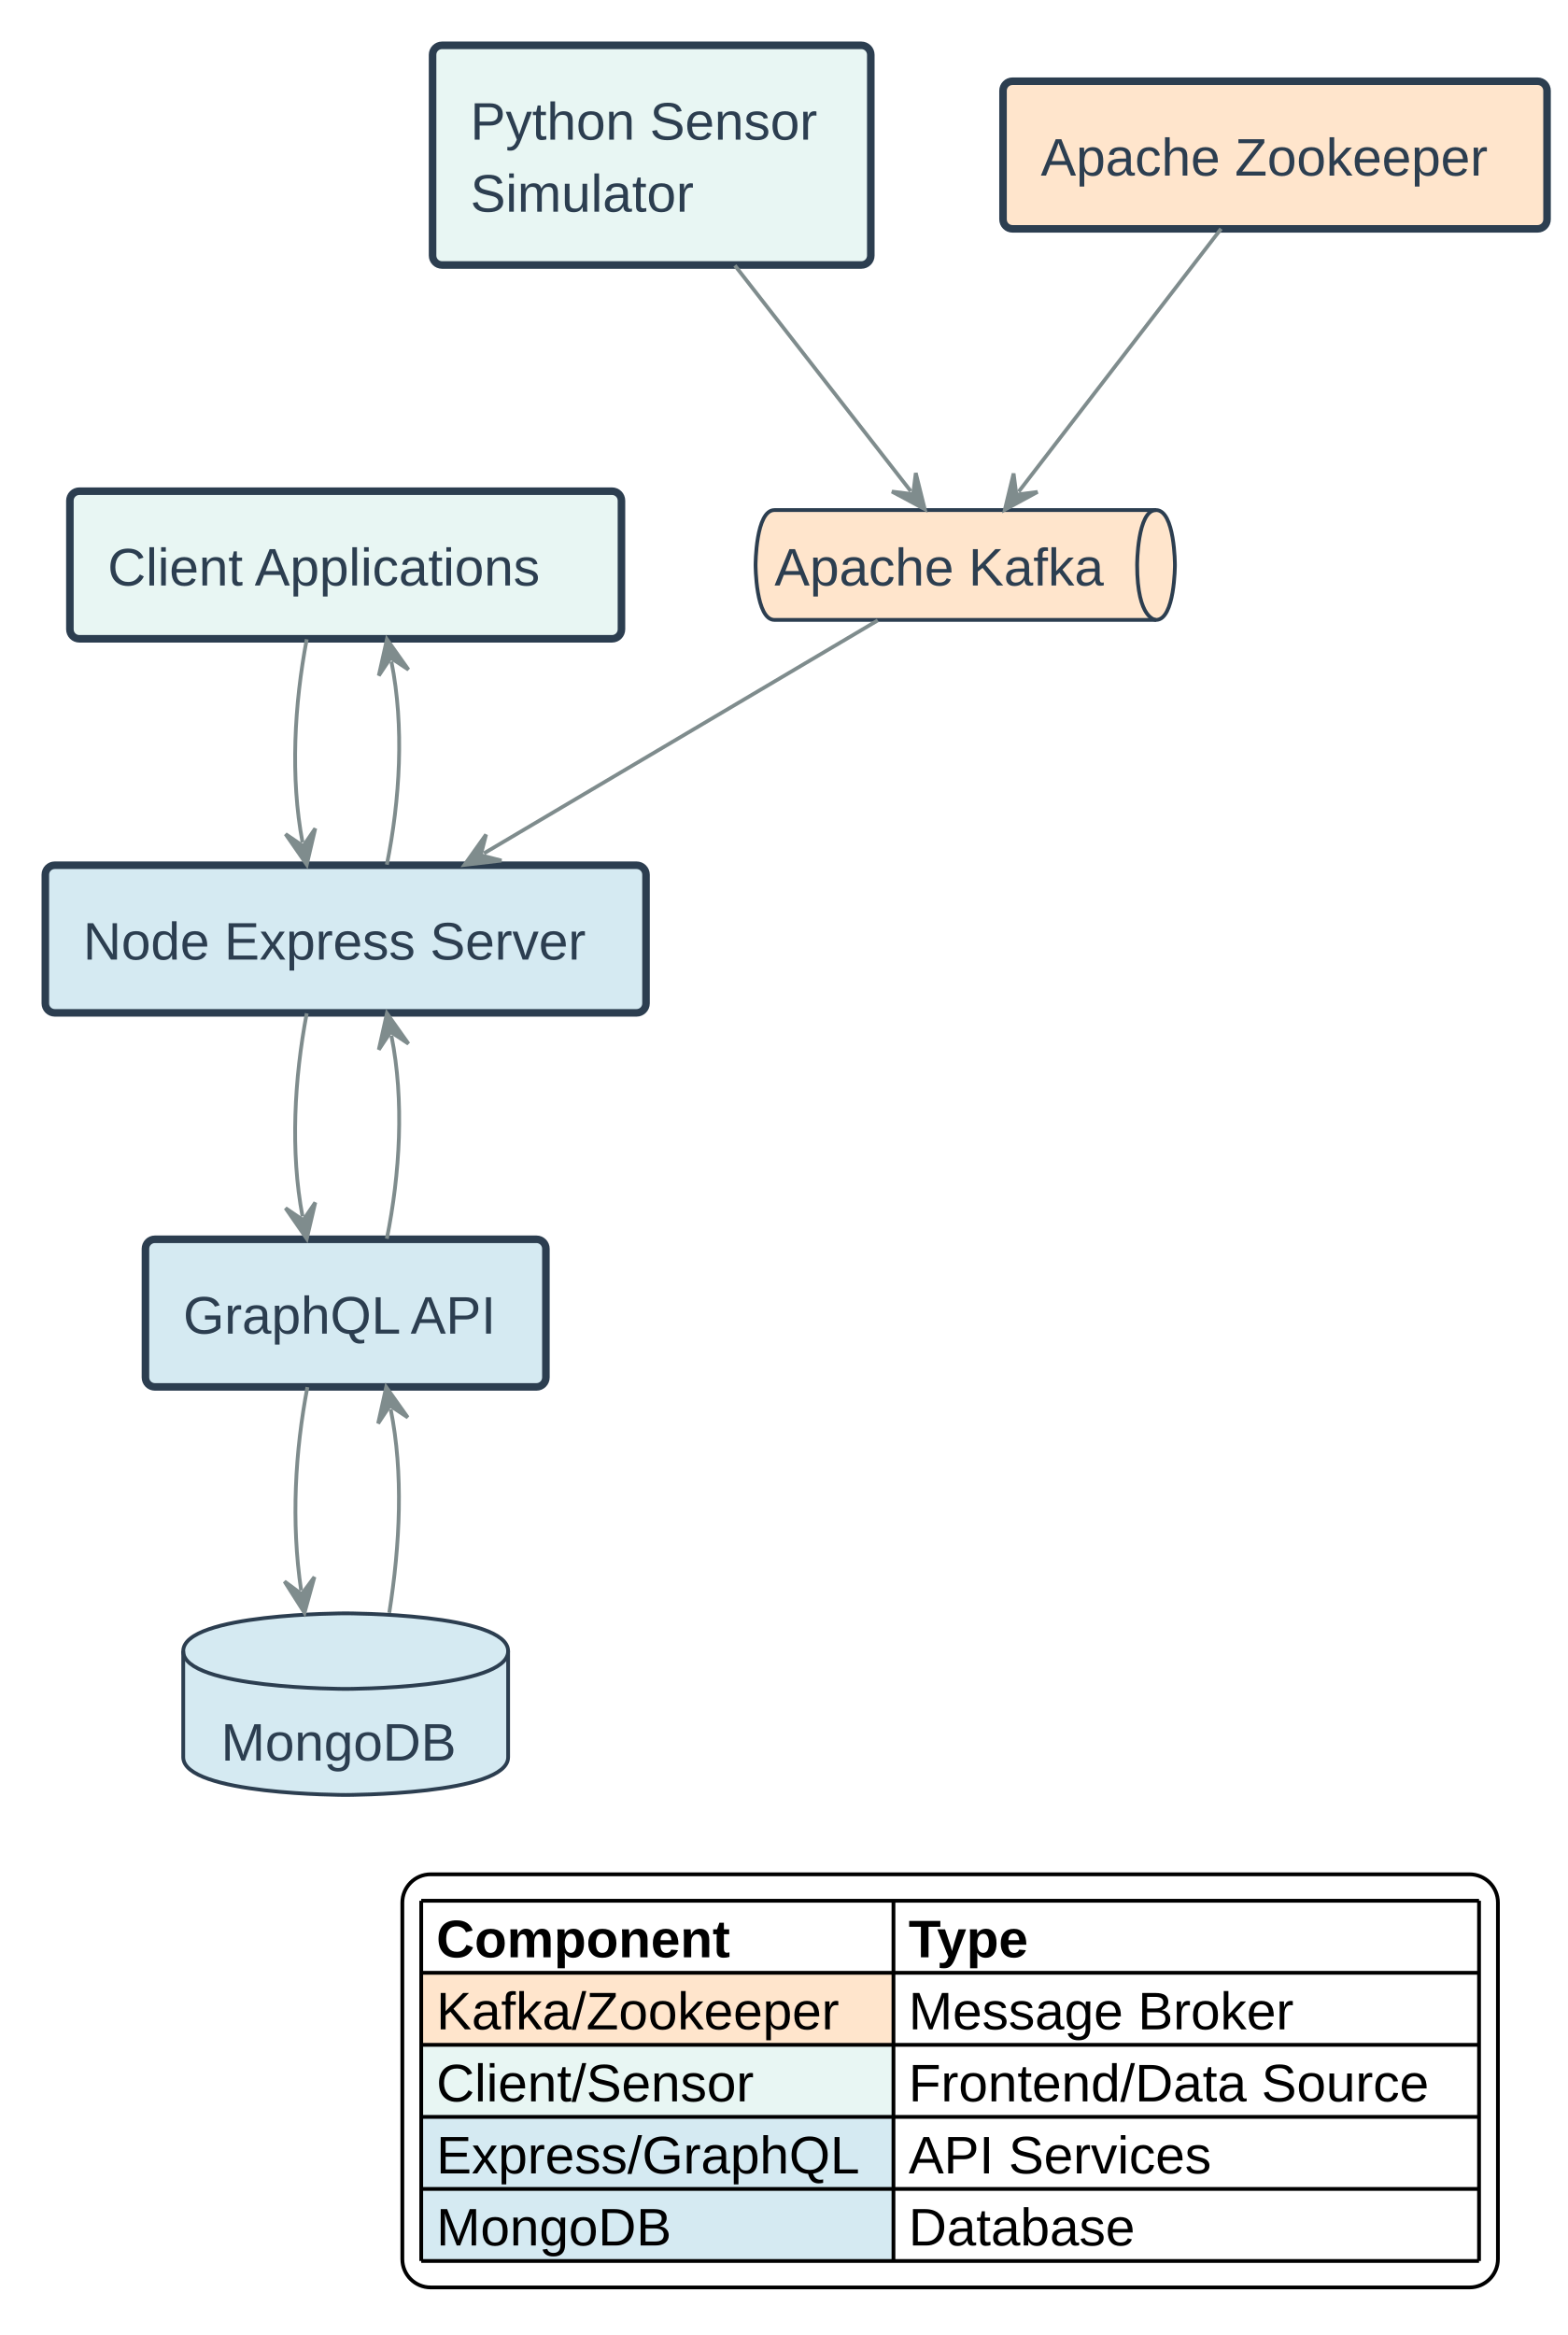
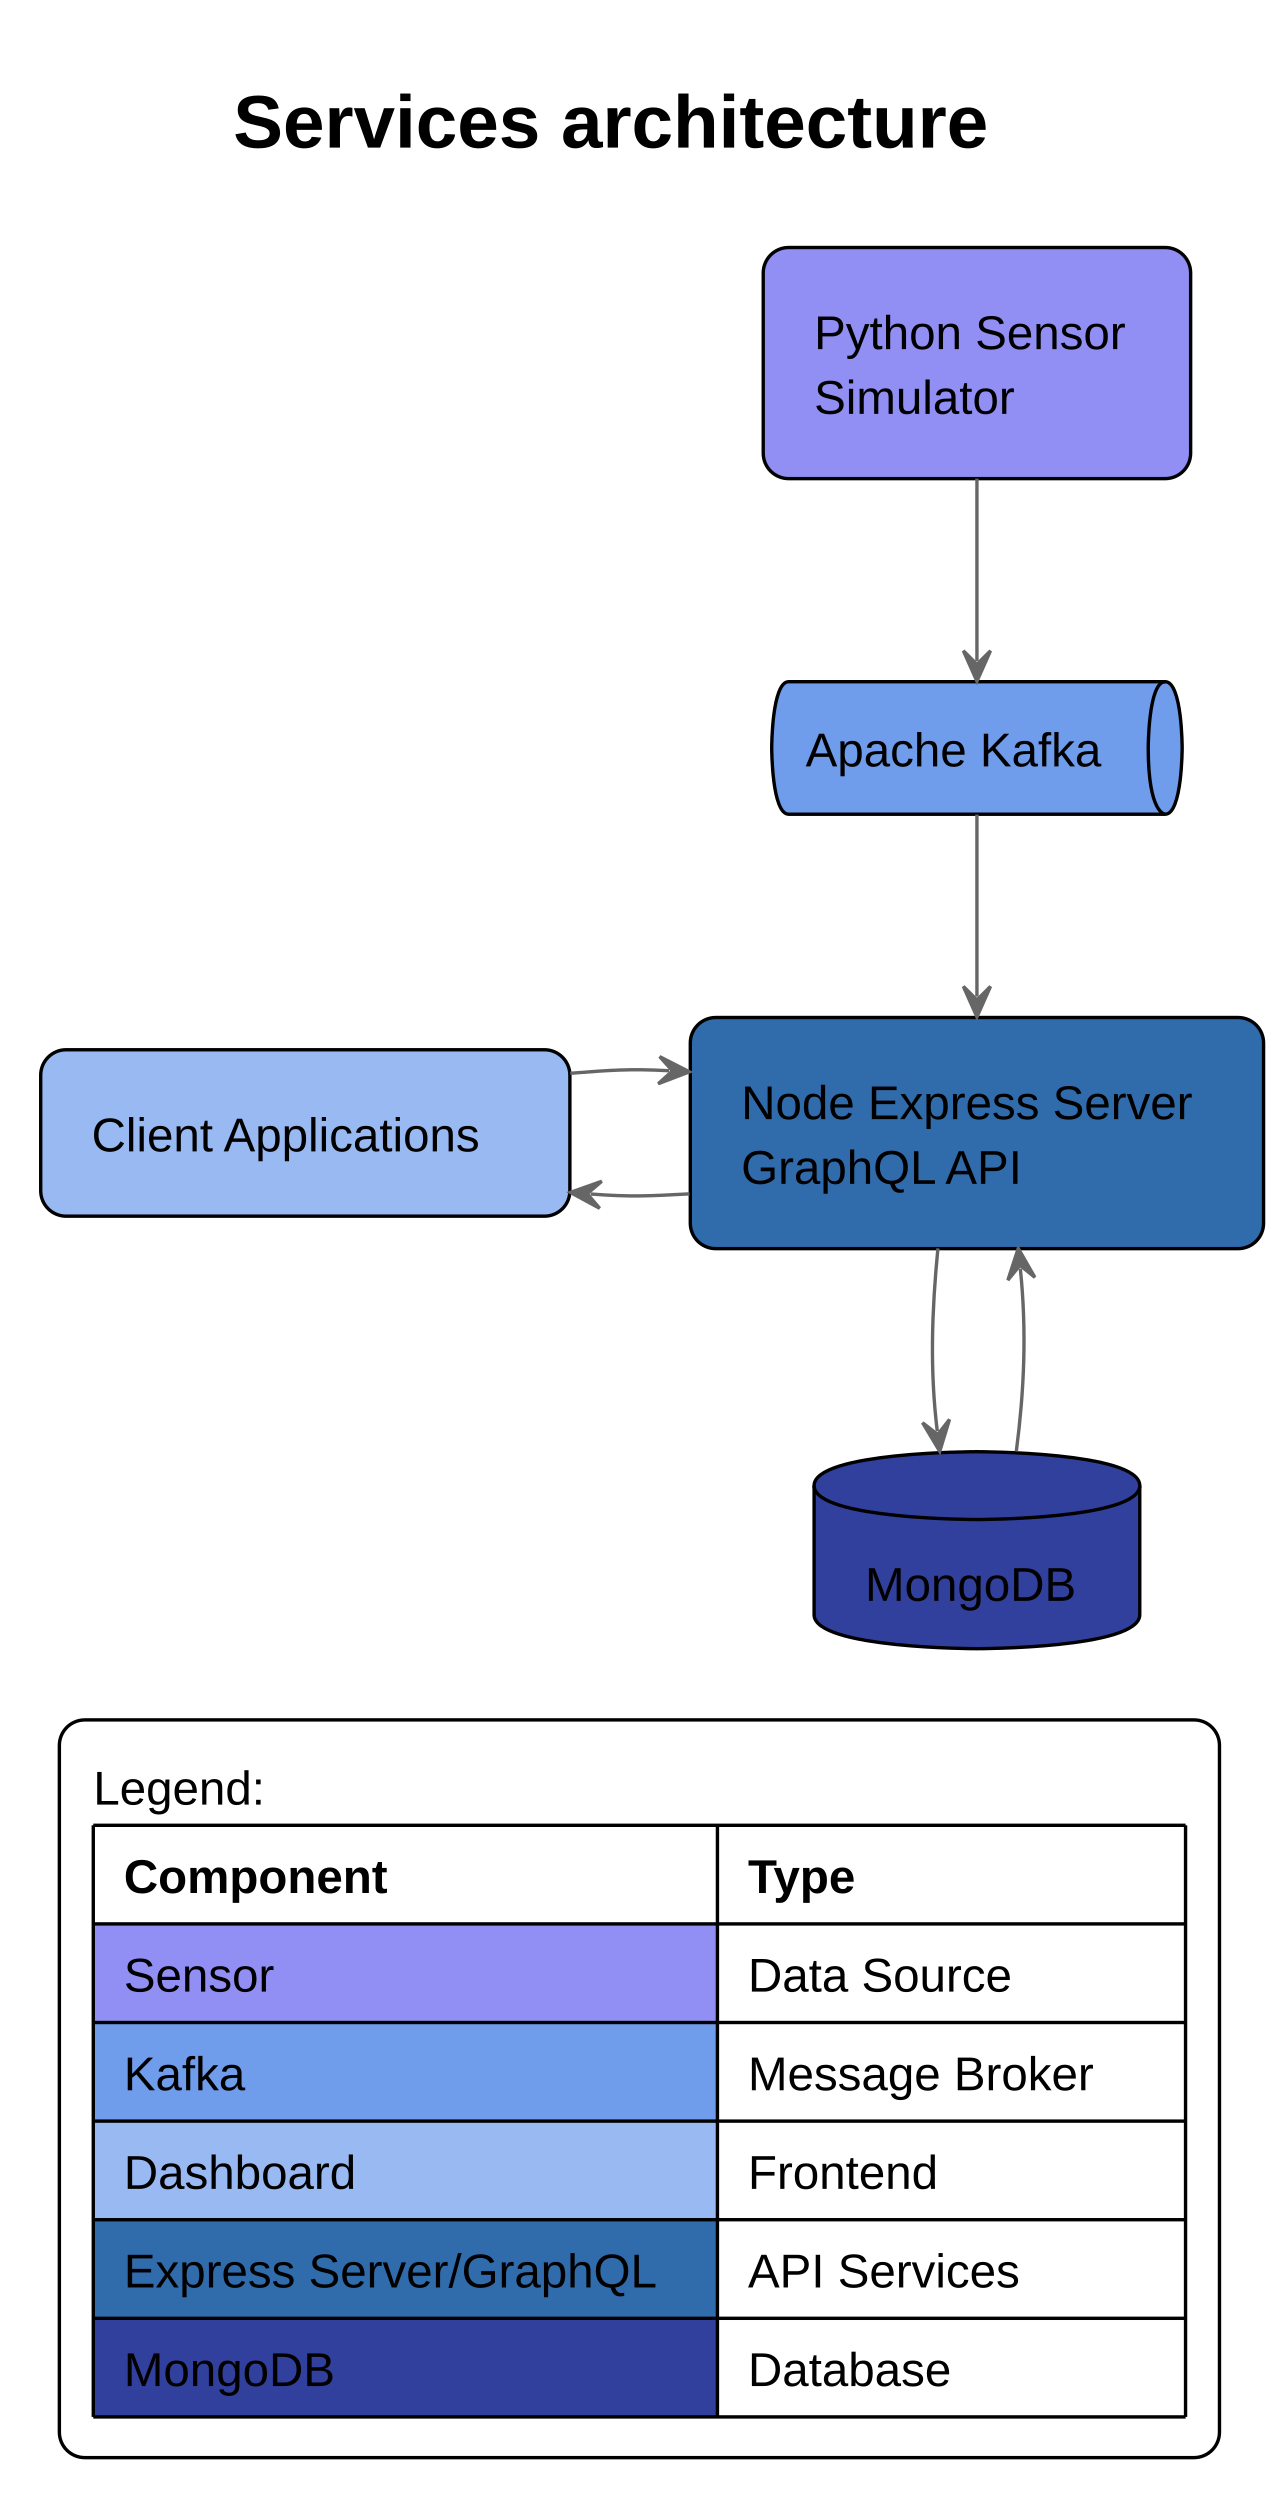
- <svg xmlns="http://www.w3.org/2000/svg" contentStyleType="text/css" height="618px" preserveAspectRatio="none" style="width:415px;height:618px;background:#FFFFFF;" version="1.1" viewBox="0 0 415 618" width="415px" zoomAndPan="magnify">
+ <svg xmlns="http://www.w3.org/2000/svg" contentStyleType="text/css" height="737px" preserveAspectRatio="none" style="width:378px;height:737px;background:#FFFFFF;" version="1.1" viewBox="0 0 378 737" width="378px" zoomAndPan="magnify">
  <defs />
  <g>
-     <g id="elem_client">
-       <rect fill="#E8F6F3" height="39.068" rx="2.5" ry="2.5" style="stroke:#2C3E50;stroke-width:2.0;" width="146" x="18.5" y="130" />
-       <text fill="#2C3E50" font-family="Arial" font-size="14" lengthAdjust="spacing" textLength="126" x="28.5" y="154.966">Client Applications</text>
-     </g>
+     <text fill="#000000" font-family="Arial" font-size="22" font-weight="bold" lengthAdjust="spacing" textLength="232" x="68.75" y="43.518">Services architecture</text>
    <g id="elem_sensor">
-       <rect fill="#E8F6F3" height="58.136" rx="2.5" ry="2.5" style="stroke:#2C3E50;stroke-width:2.0;" width="116" x="114.5" y="12" />
-       <text fill="#2C3E50" font-family="Arial" font-size="14" lengthAdjust="spacing" textLength="96" x="124.5" y="36.966">Python Sensor</text>
-       <text fill="#2C3E50" font-family="Arial" font-size="14" lengthAdjust="spacing" textLength="65" x="124.5" y="56.034">Simulator</text>
+       <rect fill="#918EF4" height="68.136" rx="7.5" ry="7.5" style="stroke:#000000;stroke-width:1.0;" width="126" x="225" y="72.964" />
+       <text fill="#000000" font-family="Arial" font-size="14" lengthAdjust="spacing" textLength="96" x="240" y="102.93">Python Sensor</text>
+       <text fill="#000000" font-family="Arial" font-size="14" lengthAdjust="spacing" textLength="65" x="240" y="121.998">Simulator</text>
    </g>
    <g id="elem_kafka">
-       <path d="M205,135 L306,135 C311,135 311,149.534 311,149.534 C311,149.534 311,164.068 306,164.068 L205,164.068 C200,164.068 200,149.534 200,149.534 C200,149.534 200,135 205,135 " fill="#FFE5CC" style="stroke:#2C3E50;stroke-width:1.0;" />
-       <path d="M306,135 C301,135 301,149.534 301,149.534 C301,164.068 306,164.068 306,164.068 " fill="none" style="stroke:#2C3E50;stroke-width:1.0;" />
-       <text fill="#2C3E50" font-family="Arial" font-size="14" lengthAdjust="spacing" textLength="91" x="205" y="154.966">Apache Kafka</text>
+       <path d="M232.5,200.964 L343.5,200.964 C348.5,200.964 348.5,220.498 348.5,220.498 C348.5,220.498 348.5,240.032 343.5,240.032 L232.5,240.032 C227.5,240.032 227.5,220.498 227.5,220.498 C227.5,220.498 227.5,200.964 232.5,200.964 " fill="#6F9CEB" style="stroke:#000000;stroke-width:1.0;" />
+       <path d="M343.5,200.964 C338.5,200.964 338.5,220.498 338.5,220.498 C338.5,240.032 343.5,240.032 343.5,240.032 " fill="none" style="stroke:#000000;stroke-width:1.0;" />
+       <text fill="#000000" font-family="Arial" font-size="14" lengthAdjust="spacing" textLength="91" x="237.5" y="225.93">Apache Kafka</text>
    </g>
-     <g id="elem_zookeeper">
-       <rect fill="#FFE5CC" height="39.068" rx="2.5" ry="2.5" style="stroke:#2C3E50;stroke-width:2.0;" width="144" x="265.5" y="21.5" />
-       <text fill="#2C3E50" font-family="Arial" font-size="14" lengthAdjust="spacing" textLength="124" x="275.5" y="46.466">Apache Zookeeper</text>
-     </g>
-     <g id="elem_express">
-       <rect fill="#D5EAF2" height="39.068" rx="2.5" ry="2.5" style="stroke:#2C3E50;stroke-width:2.0;" width="159" x="12" y="229" />
-       <text fill="#2C3E50" font-family="Arial" font-size="14" lengthAdjust="spacing" textLength="139" x="22" y="253.966">Node Express Server</text>
-     </g>
-     <g id="elem_graphql">
-       <rect fill="#D5EAF2" height="39.068" rx="2.5" ry="2.5" style="stroke:#2C3E50;stroke-width:2.0;" width="106" x="38.5" y="328" />
-       <text fill="#2C3E50" font-family="Arial" font-size="14" lengthAdjust="spacing" textLength="86" x="48.5" y="352.966">GraphQL API</text>
+     <g id="elem_server">
+       <rect fill="#306BAC" height="68.136" rx="7.5" ry="7.5" style="stroke:#000000;stroke-width:1.0;" width="169" x="203.5" y="299.964" />
+       <text fill="#000000" font-family="Arial" font-size="14" lengthAdjust="spacing" textLength="139" x="218.5" y="329.93">Node Express Server</text>
+       <text fill="#000000" font-family="Arial" font-size="14" lengthAdjust="spacing" textLength="86" x="218.5" y="348.998">GraphQL API</text>
    </g>
    <g id="elem_mongodb">
-       <path d="M48.5,437 C48.5,427 91.5,427 91.5,427 C91.5,427 134.5,427 134.5,437 L134.5,465.068 C134.5,475.068 91.5,475.068 91.5,475.068 C91.5,475.068 48.5,475.068 48.5,465.068 L48.5,437 " fill="#D5EAF2" style="stroke:#2C3E50;stroke-width:1.0;" />
-       <path d="M48.5,437 C48.5,447 91.5,447 91.5,447 C91.5,447 134.5,447 134.5,437 " fill="none" style="stroke:#2C3E50;stroke-width:1.0;" />
-       <text fill="#2C3E50" font-family="Arial" font-size="14" lengthAdjust="spacing" textLength="66" x="58.5" y="465.966">MongoDB</text>
+       <path d="M240,437.964 C240,427.964 288,427.964 288,427.964 C288,427.964 336,427.964 336,437.964 L336,476.032 C336,486.032 288,486.032 288,486.032 C288,486.032 240,486.032 240,476.032 L240,437.964 " fill="#30409C" style="stroke:#000000;stroke-width:1.0;" />
+       <path d="M240,437.964 C240,447.964 288,447.964 288,447.964 C288,447.964 336,447.964 336,437.964 " fill="none" style="stroke:#000000;stroke-width:1.0;" />
+       <text fill="#000000" font-family="Arial" font-size="14" lengthAdjust="spacing" textLength="66" x="255" y="471.93">MongoDB</text>
    </g>
-     <g id="link_client_express">
-       <path d="M81.19,169.2 C77.93,186.38 76.82,205.805 80.079,222.956 " fill="none" id="client-to-express" style="stroke:#7F8C8D;stroke-width:1.0;" />
-       <polygon fill="#7F8C8D" points="81.2,228.85,83.449,219.261,80.266,223.938,75.59,220.755,81.2,228.85" style="stroke:#7F8C8D;stroke-width:1.0;" />
-     </g>
-     <g id="link_express_client">
-       <path d="M102.4,228.85 C105.86,211.7 107.051,192.263 103.601,175.083 " fill="none" id="express-to-client" style="stroke:#7F8C8D;stroke-width:1.0;" />
-       <polygon fill="#7F8C8D" points="102.42,169.2,100.27,178.811,103.404,174.102,108.114,177.236,102.42,169.2" style="stroke:#7F8C8D;stroke-width:1.0;" />
+     <g id="elem_client">
+       <rect fill="#98B9F2" height="49.068" rx="7.5" ry="7.5" style="stroke:#000000;stroke-width:1.0;" width="156" x="12" y="309.464" />
+       <text fill="#000000" font-family="Arial" font-size="14" lengthAdjust="spacing" textLength="126" x="27" y="339.43">Client Applications</text>
    </g>
    <g id="link_sensor_kafka">
-       <path d="M194.52,70.26 C210.76,91.09 228.443,113.777 241.093,130.017 " fill="none" id="sensor-to-kafka" style="stroke:#7F8C8D;stroke-width:1.0;" />
-       <polygon fill="#7F8C8D" points="244.78,134.75,242.405,125.192,241.707,130.805,236.094,130.108,244.78,134.75" style="stroke:#7F8C8D;stroke-width:1.0;" />
+       <path d="M288,141.114 C288,160.634 288,178.594 288,194.844 " fill="none" id="sensor-to-kafka" style="stroke:#666666;stroke-width:1.0;" />
+       <polygon fill="#666666" points="288,200.844,292,191.844,288,195.844,284,191.844,288,200.844" style="stroke:#666666;stroke-width:1.0;" />
    </g>
-     <g id="link_zookeeper_kafka">
-       <path d="M323.22,60.55 C306.88,81.77 284.18,111.245 269.64,130.135 " fill="none" id="zookeeper-to-kafka" style="stroke:#7F8C8D;stroke-width:1.0;" />
-       <polygon fill="#7F8C8D" points="265.98,134.89,274.639,130.198,269.03,130.928,268.3,125.318,265.98,134.89" style="stroke:#7F8C8D;stroke-width:1.0;" />
+     <g id="link_kafka_server">
+       <path d="M288,240.124 C288,256.374 288,274.294 288,293.794 " fill="none" id="kafka-to-server" style="stroke:#666666;stroke-width:1.0;" />
+       <polygon fill="#666666" points="288,299.794,292,290.794,288,294.794,284,290.794,288,299.794" style="stroke:#666666;stroke-width:1.0;" />
    </g>
-     <g id="link_kafka_express">
-       <path d="M232.35,164.19 C203.74,181.11 160.104,206.926 128.114,225.846 " fill="none" id="kafka-to-express" style="stroke:#7F8C8D;stroke-width:1.0;" />
-       <polygon fill="#7F8C8D" points="122.95,228.9,132.733,227.761,127.254,226.355,128.66,220.875,122.95,228.9" style="stroke:#7F8C8D;stroke-width:1.0;" />
+     <g id="link_server_mongodb">
+       <path d="M276.5,368.024 C274.67,386.784 274.12,404.039 276.31,421.909 " fill="none" id="server-to-mongodb" style="stroke:#666666;stroke-width:1.0;" />
+       <polygon fill="#666666" points="277.04,427.864,279.916,418.444,276.432,422.901,271.975,419.418,277.04,427.864" style="stroke:#666666;stroke-width:1.0;" />
    </g>
-     <g id="link_express_graphql">
-       <path d="M81.19,268.2 C77.93,285.38 76.82,304.805 80.079,321.955 " fill="none" id="express-to-graphql" style="stroke:#7F8C8D;stroke-width:1.0;" />
-       <polygon fill="#7F8C8D" points="81.2,327.85,83.449,318.261,80.266,322.938,75.59,319.755,81.2,327.85" style="stroke:#7F8C8D;stroke-width:1.0;" />
+     <g id="link_server_mongodb">
+       <path d="M300.794,373.993 C302.724,392.753 301.92,409.994 299.61,427.864 " fill="none" id="server-backto-mongodb" style="stroke:#666666;stroke-width:1.0;" />
+       <polygon fill="#666666" points="300.18,368.024,297.122,377.386,300.692,372.998,305.08,376.567,300.18,368.024" style="stroke:#666666;stroke-width:1.0;" />
    </g>
-     <g id="link_graphql_express">
-       <path d="M102.4,327.85 C105.86,310.7 107.051,291.263 103.601,274.083 " fill="none" id="graphql-to-express" style="stroke:#7F8C8D;stroke-width:1.0;" />
-       <polygon fill="#7F8C8D" points="102.42,268.2,100.27,277.811,103.404,273.102,108.114,276.236,102.42,268.2" style="stroke:#7F8C8D;stroke-width:1.0;" />
+     <g id="link_client_server">
+       <path d="M174.102,351.989 C185.802,352.899 191.53,352.584 203.24,351.954 " fill="none" id="client-backto-server" style="stroke:#666666;stroke-width:1.0;" />
+       <polygon fill="#666666" points="168.12,351.524,176.783,356.21,173.105,351.912,177.403,348.234,168.12,351.524" style="stroke:#666666;stroke-width:1.0;" />
    </g>
-     <g id="link_graphql_mongodb">
-       <path d="M81.37,367.12 C78.15,383.94 77.015,402.836 79.715,420.936 " fill="none" id="graphql-to-mongodb" style="stroke:#7F8C8D;stroke-width:1.0;" />
-       <polygon fill="#7F8C8D" points="80.6,426.87,83.228,417.378,79.862,421.925,75.316,418.559,80.6,426.87" style="stroke:#7F8C8D;stroke-width:1.0;" />
+     <g id="link_client_server">
+       <path d="M168.12,316.404 C179.82,315.494 185.539,315.022 197.249,315.652 " fill="none" id="client-to-server" style="stroke:#666666;stroke-width:1.0;" />
+       <polygon fill="#666666" points="203.24,315.974,194.468,311.496,198.247,315.705,194.038,319.485,203.24,315.974" style="stroke:#666666;stroke-width:1.0;" />
    </g>
-     <g id="link_mongodb_graphql">
-       <path d="M103.04,426.87 C105.9,408.77 106.819,389.821 103.419,373.001 " fill="none" id="mongodb-to-graphql" style="stroke:#7F8C8D;stroke-width:1.0;" />
-       <polygon fill="#7F8C8D" points="102.23,367.12,100.093,376.734,103.221,372.021,107.934,375.149,102.23,367.12" style="stroke:#7F8C8D;stroke-width:1.0;" />
-     </g>
-     <rect fill="none" height="109.34" id="_legend" rx="7.5" ry="7.5" style="stroke:#000000;stroke-width:1.0;" width="290" x="106.5" y="496.068" />
-     <text fill="#000000" font-family="Arial" font-size="14" font-weight="bold" lengthAdjust="spacing" textLength="82" x="115.5" y="518.034">Component</text>
-     <text fill="#000000" font-family="Arial" font-size="14" font-weight="bold" lengthAdjust="spacing" textLength="33" x="240.5" y="518.034">Type</text>
-     <rect fill="#FFE5CC" height="19.068" style="stroke:none;stroke-width:1.0;" width="125" x="111.5" y="522.136" />
-     <text fill="#000000" font-family="Arial" font-size="14" lengthAdjust="spacing" textLength="112" x="115.5" y="537.102">Kafka/Zookeeper</text>
-     <text fill="#000000" font-family="Arial" font-size="14" lengthAdjust="spacing" textLength="108" x="240.5" y="537.102">Message Broker</text>
-     <rect fill="#E8F6F3" height="19.068" style="stroke:none;stroke-width:1.0;" width="125" x="111.5" y="541.204" />
-     <text fill="#000000" font-family="Arial" font-size="14" lengthAdjust="spacing" textLength="90" x="115.5" y="556.17">Client/Sensor</text>
-     <text fill="#000000" font-family="Arial" font-size="14" lengthAdjust="spacing" textLength="147" x="240.5" y="556.17">Frontend/Data Source</text>
-     <rect fill="#D5EAF2" height="19.068" style="stroke:none;stroke-width:1.0;" width="125" x="111.5" y="560.272" />
-     <text fill="#000000" font-family="Arial" font-size="14" lengthAdjust="spacing" textLength="117" x="115.5" y="575.238">Express/GraphQL</text>
-     <text fill="#000000" font-family="Arial" font-size="14" lengthAdjust="spacing" textLength="81" x="240.5" y="575.238">API Services</text>
-     <rect fill="#D5EAF2" height="19.068" style="stroke:none;stroke-width:1.0;" width="125" x="111.5" y="579.34" />
-     <text fill="#000000" font-family="Arial" font-size="14" lengthAdjust="spacing" textLength="66" x="115.5" y="594.306">MongoDB</text>
-     <text fill="#000000" font-family="Arial" font-size="14" lengthAdjust="spacing" textLength="63" x="240.5" y="594.306">Database</text>
-     <line style="stroke:#000000;stroke-width:1.0;" x1="111.5" x2="391.5" y1="503.068" y2="503.068" />
-     <line style="stroke:#000000;stroke-width:1.0;" x1="111.5" x2="391.5" y1="522.136" y2="522.136" />
-     <line style="stroke:#000000;stroke-width:1.0;" x1="111.5" x2="391.5" y1="541.204" y2="541.204" />
-     <line style="stroke:#000000;stroke-width:1.0;" x1="111.5" x2="391.5" y1="560.272" y2="560.272" />
-     <line style="stroke:#000000;stroke-width:1.0;" x1="111.5" x2="391.5" y1="579.34" y2="579.34" />
-     <line style="stroke:#000000;stroke-width:1.0;" x1="111.5" x2="391.5" y1="598.408" y2="598.408" />
-     <line style="stroke:#000000;stroke-width:1.0;" x1="111.5" x2="111.5" y1="503.068" y2="598.408" />
-     <line style="stroke:#000000;stroke-width:1.0;" x1="236.5" x2="236.5" y1="503.068" y2="598.408" />
-     <line style="stroke:#000000;stroke-width:1.0;" x1="391.5" x2="391.5" y1="503.068" y2="598.408" />
+     <rect fill="none" height="217.475" id="_legend" rx="7.5" ry="7.5" style="stroke:#000000;stroke-width:1.0;" width="342" x="17.5" y="507.032" />
+     <text fill="#000000" font-family="Arial" font-size="14" lengthAdjust="spacing" textLength="54" x="27.5" y="531.998">Legend:</text>
+     <text fill="#000000" font-family="Arial" font-size="14" font-weight="bold" lengthAdjust="spacing" textLength="82" x="36.5" y="558.066">Component</text>
+     <text fill="#000000" font-family="Arial" font-size="14" font-weight="bold" lengthAdjust="spacing" textLength="33" x="220.5" y="558.066">Type</text>
+     <rect fill="#918EF4" height="29.068" style="stroke:none;stroke-width:1.0;" width="184" x="27.5" y="567.168" />
+     <text fill="#000000" font-family="Arial" font-size="14" lengthAdjust="spacing" textLength="46" x="36.5" y="587.134">Sensor</text>
+     <text fill="#000000" font-family="Arial" font-size="14" lengthAdjust="spacing" textLength="81" x="220.5" y="587.134">Data Source</text>
+     <rect fill="#6F9CEB" height="29.068" style="stroke:none;stroke-width:1.0;" width="184" x="27.5" y="596.236" />
+     <text fill="#000000" font-family="Arial" font-size="14" lengthAdjust="spacing" textLength="37" x="36.5" y="616.202">Kafka</text>
+     <text fill="#000000" font-family="Arial" font-size="14" lengthAdjust="spacing" textLength="108" x="220.5" y="616.202">Message Broker</text>
+     <rect fill="#98B9F2" height="29.068" style="stroke:none;stroke-width:1.0;" width="184" x="27.5" y="625.304" />
+     <text fill="#000000" font-family="Arial" font-size="14" lengthAdjust="spacing" textLength="74" x="36.5" y="645.27">Dashboard</text>
+     <text fill="#000000" font-family="Arial" font-size="14" lengthAdjust="spacing" textLength="61" x="220.5" y="645.27">Frontend</text>
+     <rect fill="#306BAC" height="29.068" style="stroke:none;stroke-width:1.0;" width="184" x="27.5" y="654.372" />
+     <text fill="#000000" font-family="Arial" font-size="14" lengthAdjust="spacing" textLength="164" x="36.5" y="674.337">Express Server/GraphQL</text>
+     <text fill="#000000" font-family="Arial" font-size="14" lengthAdjust="spacing" textLength="81" x="220.5" y="674.337">API Services</text>
+     <rect fill="#30409C" height="29.068" style="stroke:none;stroke-width:1.0;" width="184" x="27.5" y="683.439" />
+     <text fill="#000000" font-family="Arial" font-size="14" lengthAdjust="spacing" textLength="66" x="36.5" y="703.405">MongoDB</text>
+     <text fill="#000000" font-family="Arial" font-size="14" lengthAdjust="spacing" textLength="63" x="220.5" y="703.405">Database</text>
+     <line style="stroke:#000000;stroke-width:1.0;" x1="27.5" x2="349.5" y1="538.1" y2="538.1" />
+     <line style="stroke:#000000;stroke-width:1.0;" x1="27.5" x2="349.5" y1="567.168" y2="567.168" />
+     <line style="stroke:#000000;stroke-width:1.0;" x1="27.5" x2="349.5" y1="596.236" y2="596.236" />
+     <line style="stroke:#000000;stroke-width:1.0;" x1="27.5" x2="349.5" y1="625.304" y2="625.304" />
+     <line style="stroke:#000000;stroke-width:1.0;" x1="27.5" x2="349.5" y1="654.372" y2="654.372" />
+     <line style="stroke:#000000;stroke-width:1.0;" x1="27.5" x2="349.5" y1="683.439" y2="683.439" />
+     <line style="stroke:#000000;stroke-width:1.0;" x1="27.5" x2="349.5" y1="712.507" y2="712.507" />
+     <line style="stroke:#000000;stroke-width:1.0;" x1="27.5" x2="27.5" y1="538.1" y2="712.507" />
+     <line style="stroke:#000000;stroke-width:1.0;" x1="211.5" x2="211.5" y1="538.1" y2="712.507" />
+     <line style="stroke:#000000;stroke-width:1.0;" x1="349.5" x2="349.5" y1="538.1" y2="712.507" />
  </g>
</svg>
